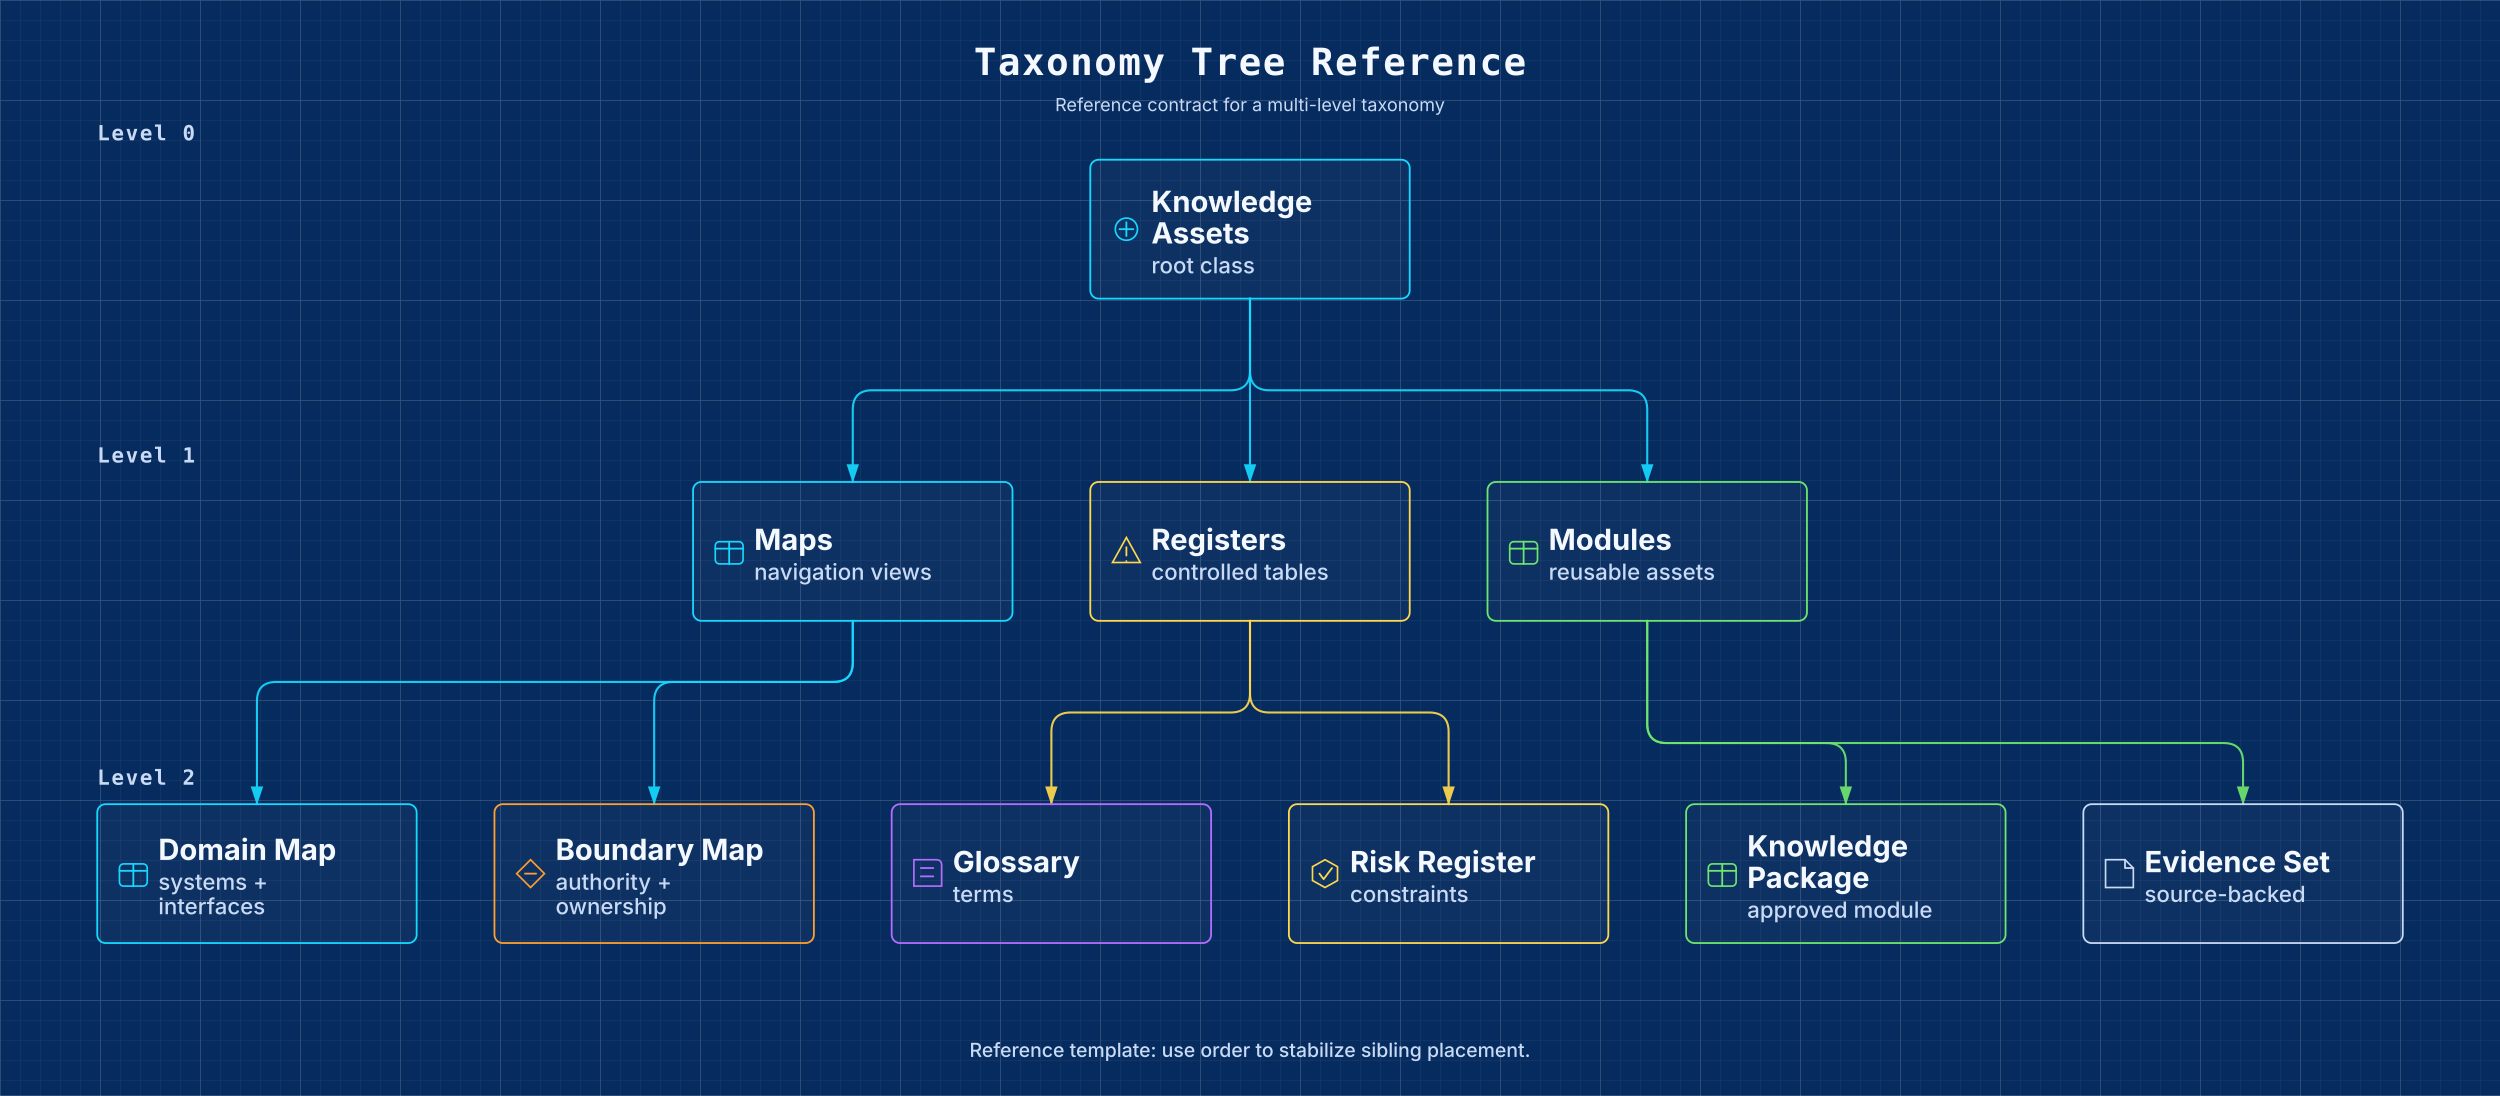
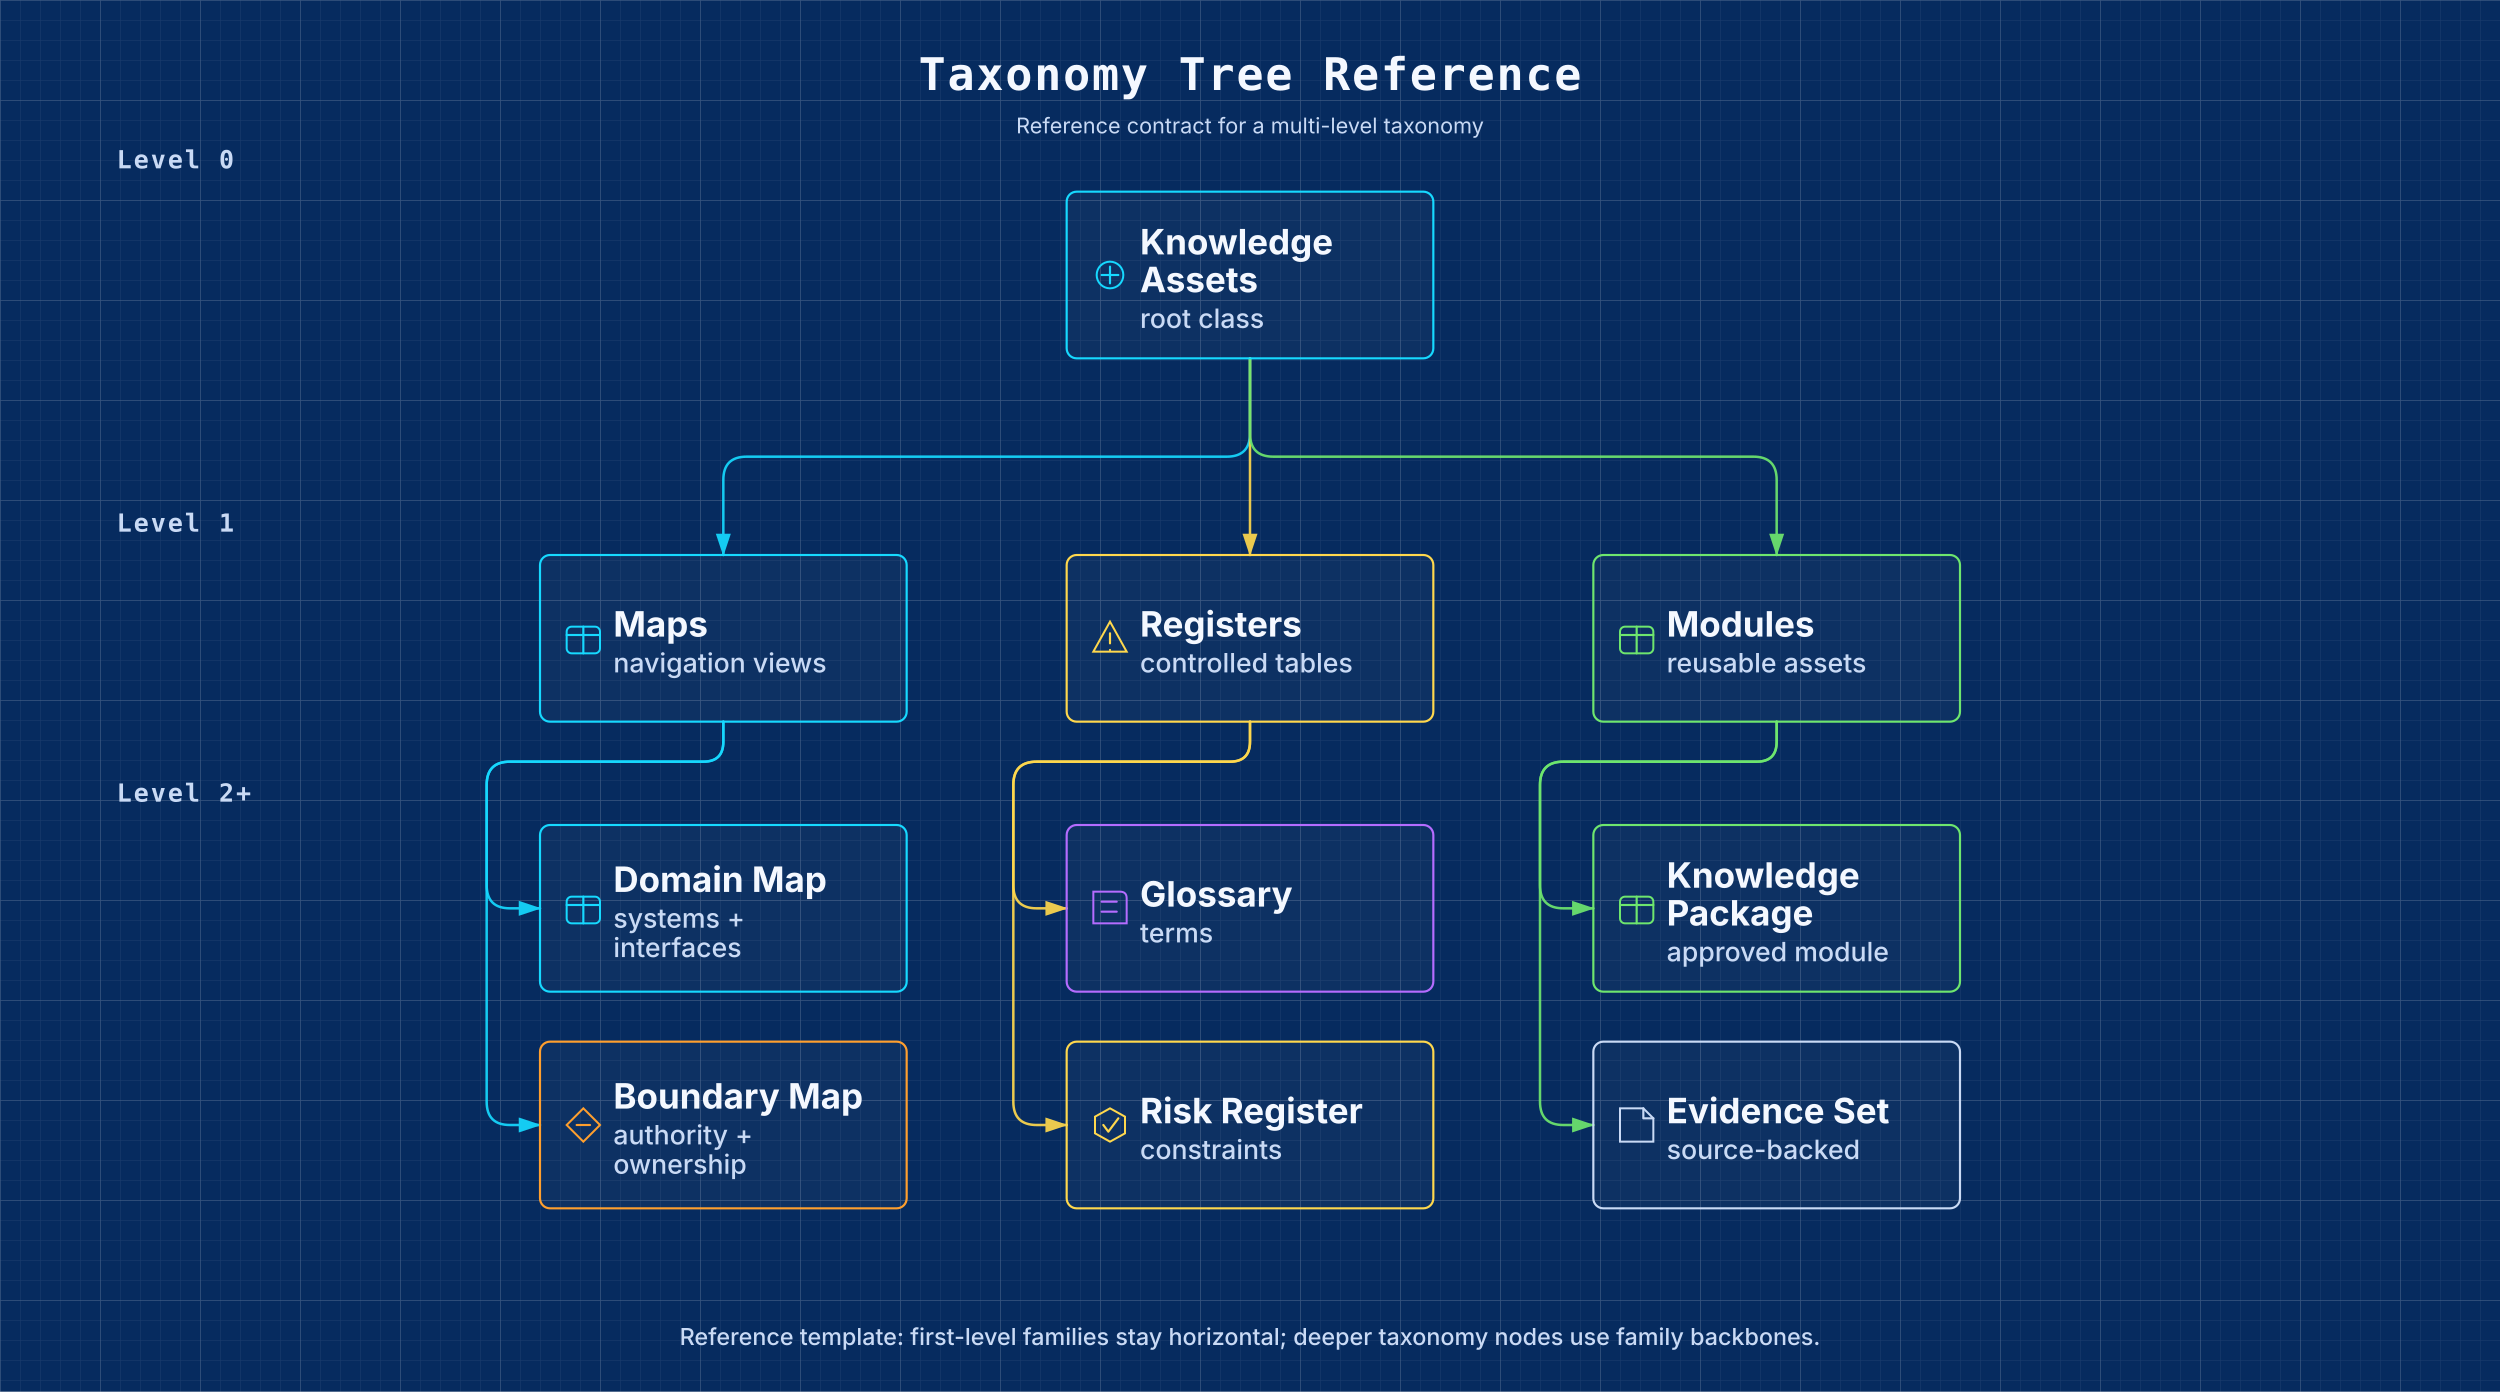
- <svg xmlns="http://www.w3.org/2000/svg" width="1800" height="789" viewBox="0 0 1800 789" role="img" aria-label="Taxonomy Tree Reference" data-style="accent-blueprint" data-diagram-type="taxonomy_tree">
+ <svg xmlns="http://www.w3.org/2000/svg" width="1500" height="835" viewBox="0 0 1500 835" role="img" aria-label="Taxonomy Tree Reference" data-style="accent-blueprint" data-diagram-type="taxonomy_tree">
  <defs>
-     <pattern id="blueprint-grid-small" width="14.4" height="14.4" patternUnits="userSpaceOnUse">
-       <path d="M 14.4 0 H 0 V 14.4" fill="none" stroke="#FFFFFF" stroke-opacity="0.08" stroke-width="0.84" />
+     <pattern id="blueprint-grid-small" width="12" height="12" patternUnits="userSpaceOnUse">
+       <path d="M 12 0 H 0 V 12" fill="none" stroke="#FFFFFF" stroke-opacity="0.08" stroke-width="0.7" />
    </pattern>
-     <pattern id="blueprint-grid" width="72" height="72" patternUnits="userSpaceOnUse">
-       <rect width="72" height="72" fill="url(#blueprint-grid-small)" />
-       <path d="M 72 0 H 0 V 72" fill="none" stroke="#FFFFFF" stroke-opacity="0.14" stroke-width="1.2" />
+     <pattern id="blueprint-grid" width="60" height="60" patternUnits="userSpaceOnUse">
+       <rect width="60" height="60" fill="url(#blueprint-grid-small)" />
+       <path d="M 60 0 H 0 V 60" fill="none" stroke="#FFFFFF" stroke-opacity="0.14" stroke-width="1" />
    </pattern>
    <marker id="arrow" markerWidth="10" markerHeight="10" refX="8.5" refY="3" orient="auto" markerUnits="strokeWidth">
      <path d="M0,0 L0,6 L9,3 z" fill="context-stroke" />
    </marker>
    <marker id="arrow-fanout" markerWidth="10" markerHeight="10" refX="8.5" refY="3" orient="auto" markerUnits="strokeWidth">
      <path d="M0,0 L0,6 L9,3 z" fill="context-stroke" />
    </marker>
    <marker id="arrow-fanin" markerWidth="10" markerHeight="10" refX="8.5" refY="3" orient="auto" markerUnits="strokeWidth">
      <path d="M0,0 L0,6 L9,3 z" fill="context-stroke" />
    </marker>
    <style>
    [data-style="accent-blueprint"] .title{font:700 27px IBM Plex Mono,JetBrains Mono,Consolas,monospace;fill:#F4F8FF;letter-spacing:.04em;text-transform:uppercase}
    [data-style="accent-blueprint"] .subtitle{font:400 13px IBM Plex Sans,Inter,Roboto Condensed,DIN,Segoe UI,Aptos,Arial,sans-serif;fill:#C9DAF5}
    [data-style="accent-blueprint"] .group-label{font:700 15px IBM Plex Mono,JetBrains Mono,Consolas,monospace;fill:#C9DAF5;letter-spacing:.08em;text-transform:uppercase}
    [data-style="accent-blueprint"] .card-title{font:700 17px IBM Plex Sans,Inter,Roboto Condensed,DIN,Segoe UI,Aptos,Arial,sans-serif;fill:#F4F8FF}
    [data-style="accent-blueprint"] .card-sub{font:500 13px IBM Plex Sans,Inter,Roboto Condensed,DIN,Segoe UI,Aptos,Arial,sans-serif;fill:#C9DAF5}
    [data-style="accent-blueprint"] .edge{fill:none;stroke:#F4F8FF;stroke-width:1.5;stroke-linecap:round;stroke-linejoin:round;opacity:0.88}
    [data-style="accent-blueprint"] .fanout{stroke:#FF9F2E;opacity:0.9}
    [data-style="accent-blueprint"] .fanin{stroke:#6EE66E;opacity:0.9}
    [data-style="accent-blueprint"] .route-shared{marker-end:none}
    [data-style="accent-blueprint"] .edge-dashed{stroke-dasharray:6 5;opacity:0.68}
    [data-style="accent-blueprint"] .note{font:500 14px IBM Plex Sans,Inter,Roboto Condensed,DIN,Segoe UI,Aptos,Arial,sans-serif;fill:#C9DAF5}
    [data-style="accent-blueprint"] .mono{font-family:IBM Plex Mono,JetBrains Mono,Consolas,monospace}
    [data-style="accent-blueprint"] .table-header{font:700 15.5px IBM Plex Mono,JetBrains Mono,Consolas,monospace;fill:#F4F8FF;letter-spacing:.08em;text-transform:uppercase}
    [data-style="accent-blueprint"] .table-cell{font:500 17px IBM Plex Sans,Inter,Roboto Condensed,DIN,Segoe UI,Aptos,Arial,sans-serif;fill:#F4F8FF}
    [data-style="accent-blueprint"] .table-cell-secondary{font:500 17px IBM Plex Sans,Inter,Roboto Condensed,DIN,Segoe UI,Aptos,Arial,sans-serif;fill:#C9DAF5}
    [data-style="accent-blueprint"] .info-panel-title{font:700 15px IBM Plex Mono,JetBrains Mono,Consolas,monospace;fill:#F4F8FF;letter-spacing:.08em;text-transform:uppercase}
    [data-style="accent-blueprint"] .info-panel-item{font:500 14px IBM Plex Sans,Inter,Roboto Condensed,DIN,Segoe UI,Aptos,Arial,sans-serif;fill:#C9DAF5}
    [data-style="accent-blueprint"] .tree-level-label{font:700 15px IBM Plex Mono,JetBrains Mono,Consolas,monospace;fill:#C9DAF5;letter-spacing:.08em;text-transform:uppercase}
    [data-style="accent-blueprint"] .hub-label{font:700 15px IBM Plex Mono,JetBrains Mono,Consolas,monospace;fill:#C9DAF5;letter-spacing:.08em;text-transform:uppercase}
    [data-style="accent-blueprint"] .icon-line{fill:none;stroke-width:1.3;stroke-linecap:round;stroke-linejoin:round}
  </style>
  </defs>
-   <rect x="0" y="0" width="1800" height="789" rx="0" fill="#062B5F" />
-   <rect x="0" y="0" width="1800" height="789" rx="0" fill="url(#blueprint-grid)" opacity="1" />
-   <text x="900.0" y="54" text-anchor="middle" class="title">Taxonomy Tree Reference</text>
-   <text x="900.0" y="80.0" text-anchor="middle" class="subtitle">Reference contract for a multi-level taxonomy</text>
-   <path d="M 900.0 215.0 L 900.0 267.0 Q 900.0 281.0 886.0 281.0 L 628.0 281.0 Q 614.0 281.0 614.0 295.0 L 614.0 347.0" class="edge taxonomy-link" marker-end="url(#arrow)" data-parent="root" data-child="maps" data-lane-y="281.0" style="stroke:#16D9FF;opacity:0.92" />
-   <path d="M 900.0 215.0 L 900.0 347.0" class="edge taxonomy-link" marker-end="url(#arrow)" data-parent="root" data-child="registers" data-lane-y="281.0" style="stroke:#16D9FF;opacity:0.92" />
-   <path d="M 900.0 215.0 L 900.0 267.0 Q 900.0 281.0 914.0 281.0 L 1172.0 281.0 Q 1186.0 281.0 1186.0 295.0 L 1186.0 347.0" class="edge taxonomy-link" marker-end="url(#arrow)" data-parent="root" data-child="modules" data-lane-y="281.0" style="stroke:#16D9FF;opacity:0.92" />
-   <path d="M 614.0 447.0 L 614.0 477.0 Q 614.0 491.0 600.0 491.0 L 199.0 491.0 Q 185.0 491.0 185.0 505.0 L 185.0 579.0" class="edge taxonomy-link" marker-end="url(#arrow)" data-parent="maps" data-child="domain" data-lane-y="491.0" style="stroke:#16D9FF;opacity:0.92" />
-   <path d="M 614.0 447.0 L 614.0 477.0 Q 614.0 491.0 600.0 491.0 L 485.0 491.0 Q 471.0 491.0 471.0 505.0 L 471.0 579.0" class="edge taxonomy-link" marker-end="url(#arrow)" data-parent="maps" data-child="boundary" data-lane-y="491.0" style="stroke:#16D9FF;opacity:0.92" />
-   <path d="M 900.0 447.0 L 900.0 499.0 Q 900.0 513.0 886.0 513.0 L 771.0 513.0 Q 757.0 513.0 757.0 527.0 L 757.0 579.0" class="edge taxonomy-link" marker-end="url(#arrow)" data-parent="registers" data-child="glossary" data-lane-y="513.0" style="stroke:#FFD84D;opacity:0.92" />
-   <path d="M 900.0 447.0 L 900.0 499.0 Q 900.0 513.0 914.0 513.0 L 1029.0 513.0 Q 1043.0 513.0 1043.0 527.0 L 1043.0 579.0" class="edge taxonomy-link" marker-end="url(#arrow)" data-parent="registers" data-child="risk" data-lane-y="513.0" style="stroke:#FFD84D;opacity:0.92" />
-   <path d="M 1186.0 447.0 L 1186.0 521.0 Q 1186.0 535.0 1200.0 535.0 L 1315.0 535.0 Q 1329.0 535.0 1329.0 549.0 L 1329.0 579.0" class="edge taxonomy-link" marker-end="url(#arrow)" data-parent="modules" data-child="package" data-lane-y="535.0" style="stroke:#6EE66E;opacity:0.92" />
-   <path d="M 1186.0 447.0 L 1186.0 521.0 Q 1186.0 535.0 1200.0 535.0 L 1601.0 535.0 Q 1615.0 535.0 1615.0 549.0 L 1615.0 579.0" class="edge taxonomy-link" marker-end="url(#arrow)" data-parent="modules" data-child="evidence" data-lane-y="535.0" style="stroke:#6EE66E;opacity:0.92" />
+   <rect x="0" y="0" width="1500" height="835" rx="0" fill="#062B5F" />
+   <rect x="0" y="0" width="1500" height="835" rx="0" fill="url(#blueprint-grid)" opacity="1" />
+   <text x="750.0" y="54" text-anchor="middle" class="title">Taxonomy Tree Reference</text>
+   <text x="750.0" y="80.0" text-anchor="middle" class="subtitle">Reference contract for a multi-level taxonomy</text>
+   <path d="M 750.0 215.0 L 750.0 260.0 Q 750.0 274.0 736.0 274.0 L 448.0 274.0 Q 434.0 274.0 434.0 288.0 L 434.0 333.0" class="edge taxonomy-link taxonomy-backbone-link" marker-end="url(#arrow)" data-layout="family_backbone" data-link-tier="root_family" data-family="maps" data-parent="root" data-child="maps" data-depth="1" data-lane-y="274.0" style="stroke:#16D9FF;opacity:0.92" />
+   <path d="M 750.0 215.0 L 750.0 333.0" class="edge taxonomy-link taxonomy-backbone-link" marker-end="url(#arrow)" data-layout="family_backbone" data-link-tier="root_family" data-family="registers" data-parent="root" data-child="registers" data-depth="1" data-lane-y="274.0" style="stroke:#FFD84D;opacity:0.92" />
+   <path d="M 750.0 215.0 L 750.0 260.0 Q 750.0 274.0 764.0 274.0 L 1052.0 274.0 Q 1066.0 274.0 1066.0 288.0 L 1066.0 333.0" class="edge taxonomy-link taxonomy-backbone-link" marker-end="url(#arrow)" data-layout="family_backbone" data-link-tier="root_family" data-family="modules" data-parent="root" data-child="modules" data-depth="1" data-lane-y="274.0" style="stroke:#6EE66E;opacity:0.92" />
+   <path d="M 434.0 433.0 L 434.0 445.0 Q 434.0 457.0 422.0 457.0 L 306.0 457.0 Q 292.0 457.0 292.0 471.0 L 292.0 531.0 Q 292.0 545.0 306.0 545.0 L 324.0 545.0" class="edge taxonomy-link taxonomy-backbone-link" marker-end="url(#arrow)" data-layout="family_backbone" data-link-tier="family_backbone" data-family="maps" data-parent="maps" data-child="domain" data-depth="2" data-backbone-x="292.0" data-branch-y="457.0" style="stroke:#16D9FF;opacity:0.92" />
+   <path d="M 434.0 433.0 L 434.0 445.0 Q 434.0 457.0 422.0 457.0 L 306.0 457.0 Q 292.0 457.0 292.0 471.0 L 292.0 661.0 Q 292.0 675.0 306.0 675.0 L 324.0 675.0" class="edge taxonomy-link taxonomy-backbone-link" marker-end="url(#arrow)" data-layout="family_backbone" data-link-tier="family_backbone" data-family="maps" data-parent="maps" data-child="boundary" data-depth="2" data-backbone-x="292.0" data-branch-y="457.0" style="stroke:#16D9FF;opacity:0.92" />
+   <path d="M 750.0 433.0 L 750.0 445.0 Q 750.0 457.0 738.0 457.0 L 622.0 457.0 Q 608.0 457.0 608.0 471.0 L 608.0 531.0 Q 608.0 545.0 622.0 545.0 L 640.0 545.0" class="edge taxonomy-link taxonomy-backbone-link" marker-end="url(#arrow)" data-layout="family_backbone" data-link-tier="family_backbone" data-family="registers" data-parent="registers" data-child="glossary" data-depth="2" data-backbone-x="608.0" data-branch-y="457.0" style="stroke:#FFD84D;opacity:0.92" />
+   <path d="M 750.0 433.0 L 750.0 445.0 Q 750.0 457.0 738.0 457.0 L 622.0 457.0 Q 608.0 457.0 608.0 471.0 L 608.0 661.0 Q 608.0 675.0 622.0 675.0 L 640.0 675.0" class="edge taxonomy-link taxonomy-backbone-link" marker-end="url(#arrow)" data-layout="family_backbone" data-link-tier="family_backbone" data-family="registers" data-parent="registers" data-child="risk" data-depth="2" data-backbone-x="608.0" data-branch-y="457.0" style="stroke:#FFD84D;opacity:0.92" />
+   <path d="M 1066.0 433.0 L 1066.0 445.0 Q 1066.0 457.0 1054.0 457.0 L 938.0 457.0 Q 924.0 457.0 924.0 471.0 L 924.0 531.0 Q 924.0 545.0 938.0 545.0 L 956.0 545.0" class="edge taxonomy-link taxonomy-backbone-link" marker-end="url(#arrow)" data-layout="family_backbone" data-link-tier="family_backbone" data-family="modules" data-parent="modules" data-child="package" data-depth="2" data-backbone-x="924.0" data-branch-y="457.0" style="stroke:#6EE66E;opacity:0.92" />
+   <path d="M 1066.0 433.0 L 1066.0 445.0 Q 1066.0 457.0 1054.0 457.0 L 938.0 457.0 Q 924.0 457.0 924.0 471.0 L 924.0 661.0 Q 924.0 675.0 938.0 675.0 L 956.0 675.0" class="edge taxonomy-link taxonomy-backbone-link" marker-end="url(#arrow)" data-layout="family_backbone" data-link-tier="family_backbone" data-family="modules" data-parent="modules" data-child="evidence" data-depth="2" data-backbone-x="924.0" data-branch-y="457.0" style="stroke:#6EE66E;opacity:0.92" />
  <g id="node-root" class="card node-card">
-     <rect x="785.0" y="115.0" width="230.0" height="100.0" rx="6" fill="#FFFFFF" fill-opacity="0.03" stroke="#16D9FF" stroke-width="1.3" />
-     <circle cx="811.0" cy="165.0" r="8" fill="none" stroke="#16D9FF" stroke-width="1.2" />
-     <path d="M806.0,165.0 H816.0 M811.0,160.0 V170.0" class="icon-line" stroke="#16D9FF" />
-     <text x="829.0" y="152.63" text-anchor="start" class="card-title" style="font-size:21px">Knowledge</text>
-     <text x="829.0" y="175.31" text-anchor="start" class="card-title" style="font-size:21px">Assets</text>
-     <text x="829.0" y="196.77" text-anchor="start" class="card-sub" style="font-size:16px">root class</text>
+     <rect x="640.0" y="115.0" width="220.0" height="100.0" rx="6" fill="#FFFFFF" fill-opacity="0.03" stroke="#16D9FF" stroke-width="1.3" />
+     <circle cx="666.0" cy="165.0" r="8" fill="none" stroke="#16D9FF" stroke-width="1.2" />
+     <path d="M661.0,165.0 H671.0 M666.0,160.0 V170.0" class="icon-line" stroke="#16D9FF" />
+     <text x="684.0" y="152.63" text-anchor="start" class="card-title" style="font-size:21px">Knowledge</text>
+     <text x="684.0" y="175.31" text-anchor="start" class="card-title" style="font-size:21px">Assets</text>
+     <text x="684.0" y="196.77" text-anchor="start" class="card-sub" style="font-size:16px">root class</text>
  </g>
  <g id="node-maps" class="card node-card">
-     <rect x="499.0" y="347.0" width="230.0" height="100.0" rx="6" fill="#FFFFFF" fill-opacity="0.03" stroke="#16D9FF" stroke-width="1.3" />
-     <rect x="515.0" y="390.0" width="20" height="16" rx="3" fill="none" stroke="#16D9FF" stroke-width="1.2" />
-     <path d="M515.0,395.0 H535.0 M525.0,390.0 V406.0" class="icon-line" stroke="#16D9FF" />
-     <text x="543.0" y="395.97" text-anchor="start" class="card-title" style="font-size:21px">Maps</text>
-     <text x="543.0" y="417.43" text-anchor="start" class="card-sub" style="font-size:16px">navigation views</text>
+     <rect x="324.0" y="333.0" width="220.0" height="100.0" rx="6" fill="#FFFFFF" fill-opacity="0.03" stroke="#16D9FF" stroke-width="1.3" />
+     <rect x="340.0" y="376.0" width="20" height="16" rx="3" fill="none" stroke="#16D9FF" stroke-width="1.2" />
+     <path d="M340.0,381.0 H360.0 M350.0,376.0 V392.0" class="icon-line" stroke="#16D9FF" />
+     <text x="368.0" y="381.97" text-anchor="start" class="card-title" style="font-size:21px">Maps</text>
+     <text x="368.0" y="403.43" text-anchor="start" class="card-sub" style="font-size:16px">navigation views</text>
  </g>
  <g id="node-registers" class="card node-card">
-     <rect x="785.0" y="347.0" width="230.0" height="100.0" rx="6" fill="#FFFFFF" fill-opacity="0.03" stroke="#FFD84D" stroke-width="1.3" />
-     <path d="M811.0,387.0 L821.0,405.0 H801.0 Z" fill="none" stroke="#FFD84D" stroke-width="1.2" />
-     <path d="M811.0,394.0 V400.0 M811.0,404.0 V404.0" class="icon-line" stroke="#FFD84D" />
-     <text x="829.0" y="395.97" text-anchor="start" class="card-title" style="font-size:21px">Registers</text>
-     <text x="829.0" y="417.43" text-anchor="start" class="card-sub" style="font-size:16px">controlled tables</text>
+     <rect x="640.0" y="333.0" width="220.0" height="100.0" rx="6" fill="#FFFFFF" fill-opacity="0.03" stroke="#FFD84D" stroke-width="1.3" />
+     <path d="M666.0,373.0 L676.0,391.0 H656.0 Z" fill="none" stroke="#FFD84D" stroke-width="1.2" />
+     <path d="M666.0,380.0 V386.0 M666.0,390.0 V390.0" class="icon-line" stroke="#FFD84D" />
+     <text x="684.0" y="381.97" text-anchor="start" class="card-title" style="font-size:21px">Registers</text>
+     <text x="684.0" y="403.43" text-anchor="start" class="card-sub" style="font-size:16px">controlled tables</text>
  </g>
  <g id="node-modules" class="card node-card">
-     <rect x="1071.0" y="347.0" width="230.0" height="100.0" rx="6" fill="#FFFFFF" fill-opacity="0.03" stroke="#6EE66E" stroke-width="1.3" />
-     <rect x="1087.0" y="390.0" width="20" height="16" rx="3" fill="none" stroke="#6EE66E" stroke-width="1.2" />
-     <path d="M1087.0,395.0 H1107.0 M1097.0,390.0 V406.0" class="icon-line" stroke="#6EE66E" />
-     <text x="1115.0" y="395.97" text-anchor="start" class="card-title" style="font-size:21px">Modules</text>
-     <text x="1115.0" y="417.43" text-anchor="start" class="card-sub" style="font-size:16px">reusable assets</text>
+     <rect x="956.0" y="333.0" width="220.0" height="100.0" rx="6" fill="#FFFFFF" fill-opacity="0.03" stroke="#6EE66E" stroke-width="1.3" />
+     <rect x="972.0" y="376.0" width="20" height="16" rx="3" fill="none" stroke="#6EE66E" stroke-width="1.2" />
+     <path d="M972.0,381.0 H992.0 M982.0,376.0 V392.0" class="icon-line" stroke="#6EE66E" />
+     <text x="1000.0" y="381.97" text-anchor="start" class="card-title" style="font-size:21px">Modules</text>
+     <text x="1000.0" y="403.43" text-anchor="start" class="card-sub" style="font-size:16px">reusable assets</text>
  </g>
  <g id="node-domain" class="card node-card">
-     <rect x="70.0" y="579.0" width="230.0" height="100.0" rx="6" fill="#FFFFFF" fill-opacity="0.03" stroke="#16D9FF" stroke-width="1.3" />
-     <rect x="86.0" y="622.0" width="20" height="16" rx="3" fill="none" stroke="#16D9FF" stroke-width="1.2" />
-     <path d="M86.0,627.0 H106.0 M96.0,622.0 V638.0" class="icon-line" stroke="#16D9FF" />
-     <text x="114.0" y="619.17" text-anchor="start" class="card-title" style="font-size:21px">Domain Map</text>
-     <text x="114.0" y="640.63" text-anchor="start" class="card-sub" style="font-size:16px">systems +</text>
-     <text x="114.0" y="658.23" text-anchor="start" class="card-sub" style="font-size:16px">interfaces</text>
+     <rect x="324.0" y="495.0" width="220.0" height="100.0" rx="6" fill="#FFFFFF" fill-opacity="0.03" stroke="#16D9FF" stroke-width="1.3" />
+     <rect x="340.0" y="538.0" width="20" height="16" rx="3" fill="none" stroke="#16D9FF" stroke-width="1.2" />
+     <path d="M340.0,543.0 H360.0 M350.0,538.0 V554.0" class="icon-line" stroke="#16D9FF" />
+     <text x="368.0" y="535.17" text-anchor="start" class="card-title" style="font-size:21px">Domain Map</text>
+     <text x="368.0" y="556.63" text-anchor="start" class="card-sub" style="font-size:16px">systems +</text>
+     <text x="368.0" y="574.23" text-anchor="start" class="card-sub" style="font-size:16px">interfaces</text>
+   </g>
+   <g id="node-glossary" class="card node-card">
+     <rect x="640.0" y="495.0" width="220.0" height="100.0" rx="6" fill="#FFFFFF" fill-opacity="0.03" stroke="#B56CFF" stroke-width="1.3" />
+     <path d="M656.0,535.0 H672.0 Q676.0,535.0 676.0,539.0 V554.0 H656.0 Z" fill="none" stroke="#B56CFF" stroke-width="1.2" />
+     <path d="M661.0,541.0 H670.0 M661.0,547.0 H670.0" class="icon-line" stroke="#B56CFF" />
+     <text x="684.0" y="543.97" text-anchor="start" class="card-title" style="font-size:21px">Glossary</text>
+     <text x="684.0" y="565.43" text-anchor="start" class="card-sub" style="font-size:16px">terms</text>
+   </g>
+   <g id="node-package" class="card node-card">
+     <rect x="956.0" y="495.0" width="220.0" height="100.0" rx="6" fill="#FFFFFF" fill-opacity="0.03" stroke="#6EE66E" stroke-width="1.3" />
+     <rect x="972.0" y="538.0" width="20" height="16" rx="3" fill="none" stroke="#6EE66E" stroke-width="1.2" />
+     <path d="M972.0,543.0 H992.0 M982.0,538.0 V554.0" class="icon-line" stroke="#6EE66E" />
+     <text x="1000.0" y="532.63" text-anchor="start" class="card-title" style="font-size:21px">Knowledge</text>
+     <text x="1000.0" y="555.31" text-anchor="start" class="card-title" style="font-size:21px">Package</text>
+     <text x="1000.0" y="576.77" text-anchor="start" class="card-sub" style="font-size:16px">approved module</text>
  </g>
  <g id="node-boundary" class="card node-card">
-     <rect x="356.0" y="579.0" width="230.0" height="100.0" rx="6" fill="#FFFFFF" fill-opacity="0.03" stroke="#FF9F2E" stroke-width="1.3" />
-     <path d="M382.0,619.0 L392.0,629.0 L382.0,639.0 L372.0,629.0 Z" fill="none" stroke="#FF9F2E" stroke-width="1.2" />
-     <path d="M378.0,629.0 H386.0" class="icon-line" stroke="#FF9F2E" />
-     <text x="400.0" y="619.17" text-anchor="start" class="card-title" style="font-size:21px">Boundary Map</text>
-     <text x="400.0" y="640.63" text-anchor="start" class="card-sub" style="font-size:16px">authority +</text>
-     <text x="400.0" y="658.23" text-anchor="start" class="card-sub" style="font-size:16px">ownership</text>
-   </g>
-   <g id="node-glossary" class="card node-card">
-     <rect x="642.0" y="579.0" width="230.0" height="100.0" rx="6" fill="#FFFFFF" fill-opacity="0.03" stroke="#B56CFF" stroke-width="1.3" />
-     <path d="M658.0,619.0 H674.0 Q678.0,619.0 678.0,623.0 V638.0 H658.0 Z" fill="none" stroke="#B56CFF" stroke-width="1.2" />
-     <path d="M663.0,625.0 H672.0 M663.0,631.0 H672.0" class="icon-line" stroke="#B56CFF" />
-     <text x="686.0" y="627.97" text-anchor="start" class="card-title" style="font-size:21px">Glossary</text>
-     <text x="686.0" y="649.43" text-anchor="start" class="card-sub" style="font-size:16px">terms</text>
+     <rect x="324.0" y="625.0" width="220.0" height="100.0" rx="6" fill="#FFFFFF" fill-opacity="0.03" stroke="#FF9F2E" stroke-width="1.3" />
+     <path d="M350.0,665.0 L360.0,675.0 L350.0,685.0 L340.0,675.0 Z" fill="none" stroke="#FF9F2E" stroke-width="1.2" />
+     <path d="M346.0,675.0 H354.0" class="icon-line" stroke="#FF9F2E" />
+     <text x="368.0" y="665.17" text-anchor="start" class="card-title" style="font-size:21px">Boundary Map</text>
+     <text x="368.0" y="686.63" text-anchor="start" class="card-sub" style="font-size:16px">authority +</text>
+     <text x="368.0" y="704.23" text-anchor="start" class="card-sub" style="font-size:16px">ownership</text>
  </g>
  <g id="node-risk" class="card node-card">
-     <rect x="928.0" y="579.0" width="230.0" height="100.0" rx="6" fill="#FFFFFF" fill-opacity="0.03" stroke="#FFD84D" stroke-width="1.3" />
-     <path d="M954.0,619.0 L963.0,624.0 V634.0 L954.0,639.0 L945.0,634.0 V624.0 Z" fill="none" stroke="#FFD84D" stroke-width="1.2" />
-     <path d="M950.0,629.0 L953.0,633.0 L959.0,625.0" class="icon-line" stroke="#FFD84D" />
-     <text x="972.0" y="627.97" text-anchor="start" class="card-title" style="font-size:21px">Risk Register</text>
-     <text x="972.0" y="649.43" text-anchor="start" class="card-sub" style="font-size:16px">constraints</text>
-   </g>
-   <g id="node-package" class="card node-card">
-     <rect x="1214.0" y="579.0" width="230.0" height="100.0" rx="6" fill="#FFFFFF" fill-opacity="0.03" stroke="#6EE66E" stroke-width="1.3" />
-     <rect x="1230.0" y="622.0" width="20" height="16" rx="3" fill="none" stroke="#6EE66E" stroke-width="1.2" />
-     <path d="M1230.0,627.0 H1250.0 M1240.0,622.0 V638.0" class="icon-line" stroke="#6EE66E" />
-     <text x="1258.0" y="616.63" text-anchor="start" class="card-title" style="font-size:21px">Knowledge</text>
-     <text x="1258.0" y="639.31" text-anchor="start" class="card-title" style="font-size:21px">Package</text>
-     <text x="1258.0" y="660.77" text-anchor="start" class="card-sub" style="font-size:16px">approved module</text>
+     <rect x="640.0" y="625.0" width="220.0" height="100.0" rx="6" fill="#FFFFFF" fill-opacity="0.03" stroke="#FFD84D" stroke-width="1.3" />
+     <path d="M666.0,665.0 L675.0,670.0 V680.0 L666.0,685.0 L657.0,680.0 V670.0 Z" fill="none" stroke="#FFD84D" stroke-width="1.2" />
+     <path d="M662.0,675.0 L665.0,679.0 L671.0,671.0" class="icon-line" stroke="#FFD84D" />
+     <text x="684.0" y="673.97" text-anchor="start" class="card-title" style="font-size:21px">Risk Register</text>
+     <text x="684.0" y="695.43" text-anchor="start" class="card-sub" style="font-size:16px">constraints</text>
  </g>
  <g id="node-evidence" class="card node-card">
-     <rect x="1500.0" y="579.0" width="230.0" height="100.0" rx="6" fill="#FFFFFF" fill-opacity="0.03" stroke="#C9DAF5" stroke-width="1.3" />
-     <path d="M1516.0,619.0 H1530.0 L1536.0,625.0 V639.0 H1516.0 Z" fill="none" stroke="#C9DAF5" stroke-width="1.2" />
-     <path d="M1530.0,619.0 V625.0 H1536.0" class="icon-line" stroke="#C9DAF5" />
-     <text x="1544.0" y="627.97" text-anchor="start" class="card-title" style="font-size:21px">Evidence Set</text>
-     <text x="1544.0" y="649.43" text-anchor="start" class="card-sub" style="font-size:16px">source-backed</text>
+     <rect x="956.0" y="625.0" width="220.0" height="100.0" rx="6" fill="#FFFFFF" fill-opacity="0.03" stroke="#C9DAF5" stroke-width="1.3" />
+     <path d="M972.0,665.0 H986.0 L992.0,671.0 V685.0 H972.0 Z" fill="none" stroke="#C9DAF5" stroke-width="1.2" />
+     <path d="M986.0,665.0 V671.0 H992.0" class="icon-line" stroke="#C9DAF5" />
+     <text x="1000.0" y="673.97" text-anchor="start" class="card-title" style="font-size:21px">Evidence Set</text>
+     <text x="1000.0" y="695.43" text-anchor="start" class="card-sub" style="font-size:16px">source-backed</text>
  </g>
-   <text x="70" y="101.0" class="tree-level-label">Level 0</text>
-   <text x="70" y="333.0" class="tree-level-label">Level 1</text>
-   <text x="70" y="565.0" class="tree-level-label">Level 2</text>
-   <text x="900.0" y="761" text-anchor="middle" class="note">Reference template: use order to stabilize sibling placement.</text>
+   <text x="70.0" y="101.0" class="tree-level-label">Level 0</text>
+   <text x="70.0" y="319.0" class="tree-level-label">Level 1</text>
+   <text x="70.0" y="481.0" class="tree-level-label">Level 2+</text>
+   <text x="750.0" y="807" text-anchor="middle" class="note">Reference template: first-level families stay horizontal; deeper taxonomy nodes use family backbones.</text>
</svg>
